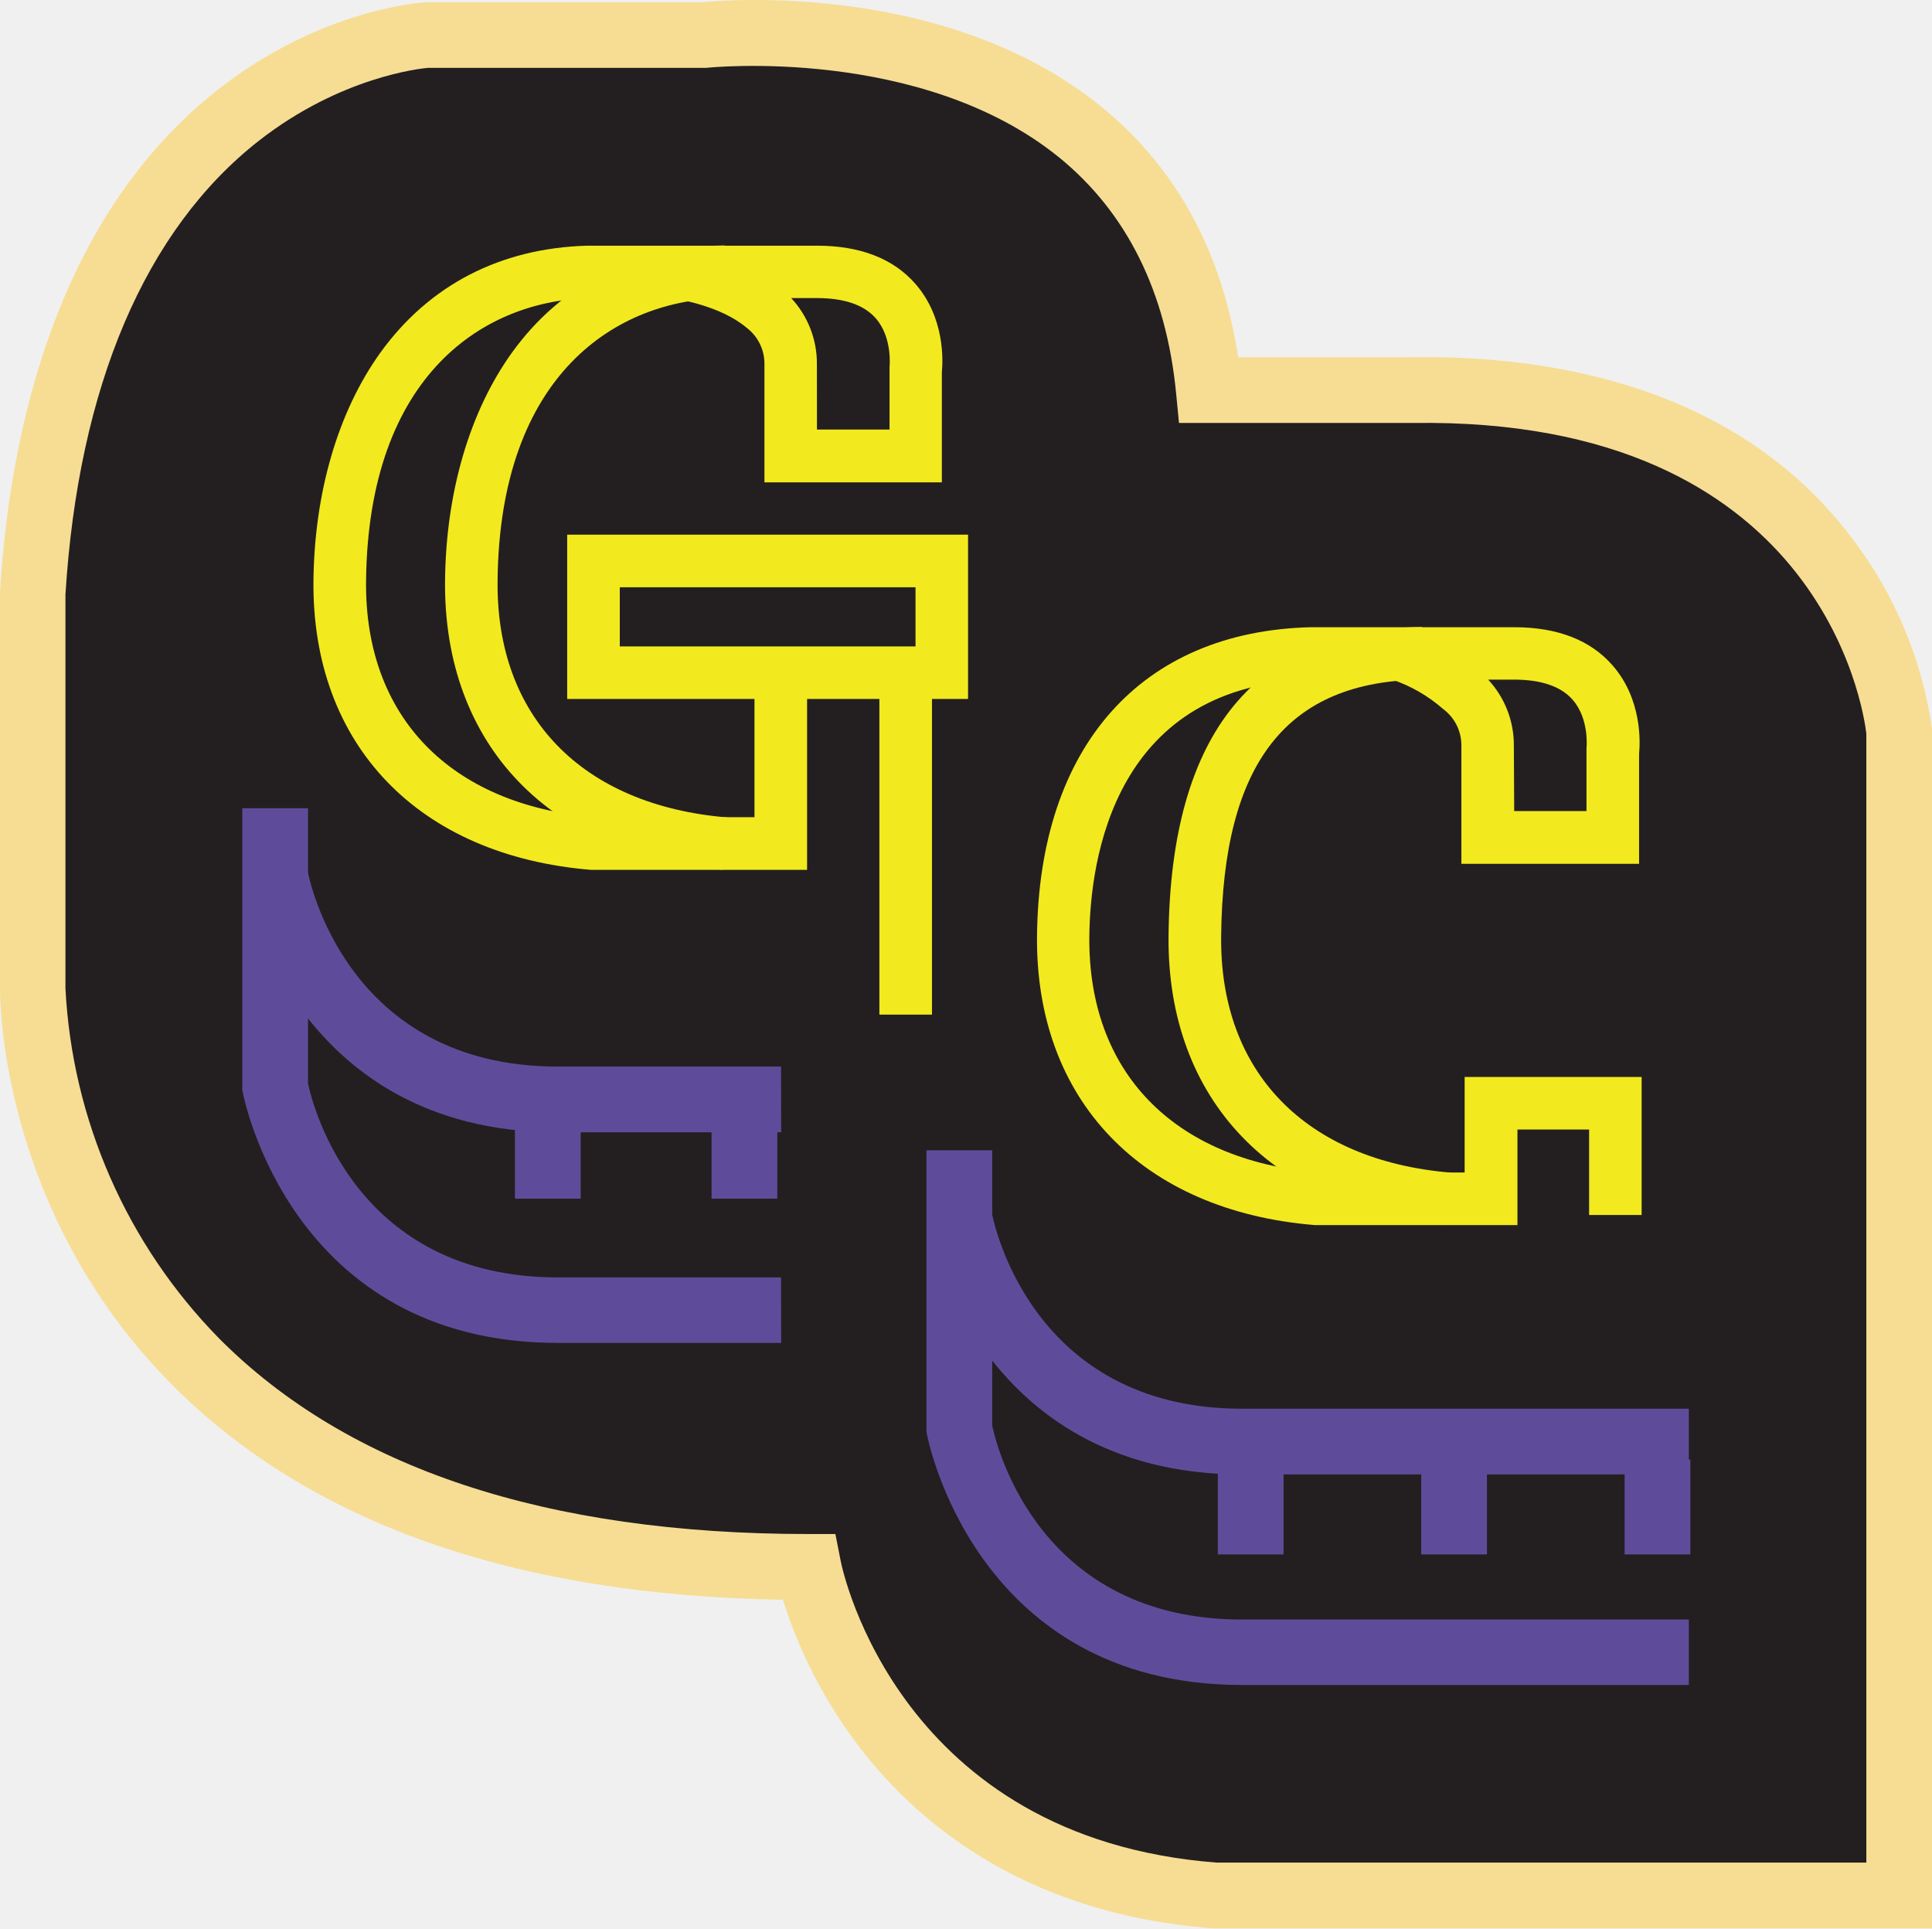
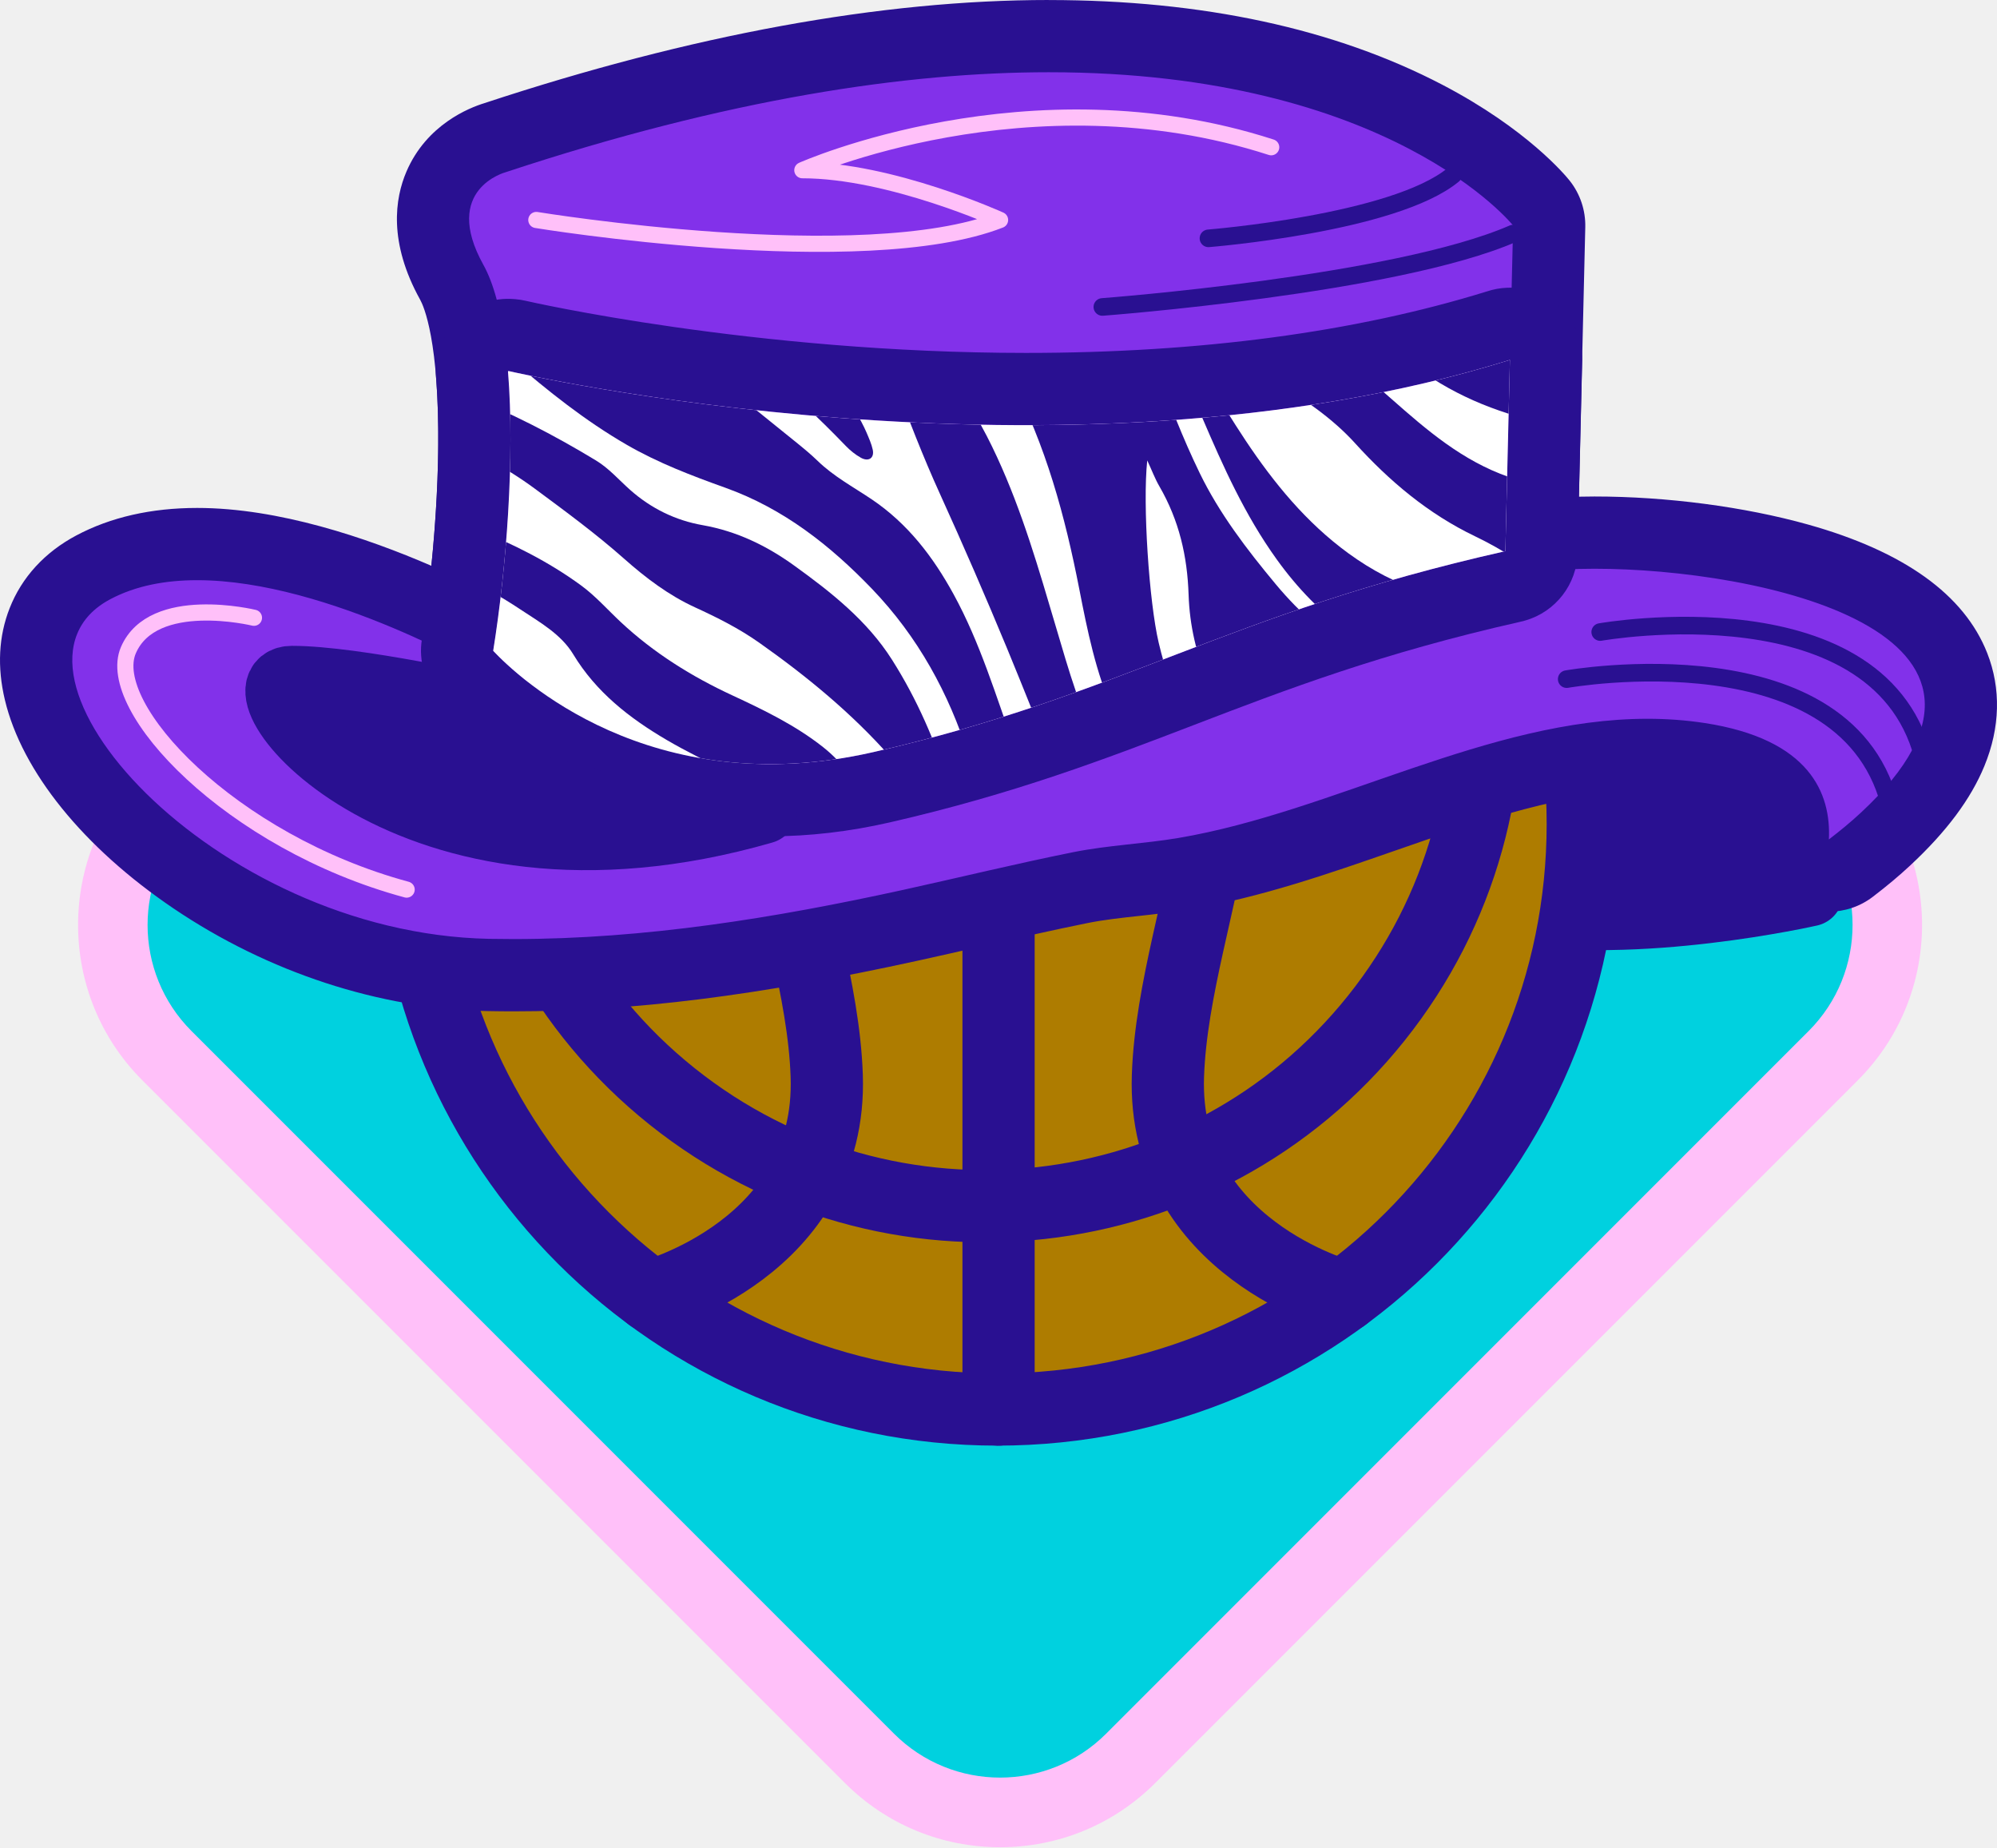
- <svg xmlns="http://www.w3.org/2000/svg" id="Layer_1" width="273.66" height="273.129" data-name="Layer 1" version="1.1">
-   <defs id="defs4">
-     <style id="style2">.cls-2{fill:#5e4c9b}.cls-3{fill:#f2ea1e}</style>
+ <svg xmlns="http://www.w3.org/2000/svg" id="Layer_1" width="528.904" height="489.14" data-name="Layer 1" version="1.1">
+   <defs id="defs89">
+     <clipPath id="clippath">
+       <path id="path86" d="m434.23 201.01 1.2-50.62c-118.9 37.04-264.97 2.99-264.97 2.99l-.39-.03c1.86 22.96-.45 52.47-3.92 74.06 6.48 6.89 41.58 40.35 100.74 26.81 65.8-15.06 93.32-36.54 167.15-53.15l.18-.05z" style="fill:none;stroke-width:0" />
+     </clipPath>
+     <style id="style84">.cls-1{fill:#ae7c00}.cls-1,.cls-2{stroke-width:19.13px}.cls-1,.cls-2,.cls-5{stroke:#291091}.cls-1,.cls-2,.cls-5,.cls-6{stroke-linecap:round;stroke-linejoin:round}.cls-2,.cls-5,.cls-6{fill:none}.cls-10{stroke-width:0;fill:#291091}.cls-5{stroke-width:4.66px}.cls-6{stroke:#ffc0f9;stroke-width:4.28px}</style>
  </defs>
-   <path id="path145" d="M269 204.559v63.92h-96.81c-49.34-3.73-57.72-46.55-57.72-46.55-110.78 0-109.85-81.92-109.85-81.92v-55.9c4.65-76.34 55.85-79.13 55.85-79.13h39.06s66.13-7.45 71.71 50.27h28.87c64.24-.93 68.89 48.41 68.89 48.41z" style="fill:#231f20" />
-   <path id="path147" d="M273.66 273.129H171.83c-27.24-2.06-42.63-15.57-50.75-26.54a68.34 68.34 0 0 1-10.19-20c-38-.61-67.17-10.89-86.65-30.59C-.11 171.379 0 141.229 0 139.959v-56.13c1.39-22.74 8-53.61 31.49-71.61C45.85 1.219 59.67.369 60.25.329h39.07c3.5-.35 34.83-2.92 56.61 14.73 10.64 8.62 17.17 20.56 19.45 35.54h24.76c19.34-.28 45.88 3.95 62.25 25.71a58 58 0 0 1 11.27 26.91v.44zm-101.3-9.31h92v-159.91c-.42-3.57-6.55-44.83-64.17-44H167l-.41-4.21c-1.39-14.36-7-25.59-16.53-33.37-19.54-15.88-49.73-12.76-50-12.72H60.64c-1.09.09-12.39 1.28-23.95 10.31-16.11 12.59-25.59 34.82-27.42 64.3v55.76A76.38 76.38 0 0 0 31 189.539c18.28 18.41 46.37 27.74 83.5 27.74h3.83l.74 3.76c.29 1.59 8.39 39.34 53.29 42.78z" style="fill:#f6dd93" />
-   <path id="path149" d="M102.38 123.199c-24.5-2-39.57-17.72-39.34-40.93.12-12.54 3.49-24 9.48-32.33 7.07-9.8 17.49-15 30.14-15.17l.07 7.45c-15.4.15-32 10.77-32.25 40.13-.19 19.22 12 31.71 32.52 33.43z" class="cls-3" style="fill:#f2ea1e" />
-   <path id="path151" d="M114.32 123.209H83.75c-24.5-2-39.58-17.72-39.35-40.93.13-12.54 3.49-24 9.48-32.33 6.91-9.58 17-14.8 29.28-15.15h32.56c6.11 0 10.8 1.82 13.93 5.39 4.23 4.83 3.91 11 3.76 12.51v15.62h-25.13v-16.79a6.39 6.39 0 0 0-2.58-5.15c-3.64-3.06-9.59-4-10.7-4.17H84.06c-15.37.15-31.92 10.77-32.21 40.13-.19 19.17 11.91 31.65 32.36 33.41h22.66v-17.21h7.45zm1.4-62.37H126v-8.87s.46-4.19-2-6.94c-1.66-1.86-4.45-2.81-8.29-2.81h-3.64a13.58 13.58 0 0 1 3.64 9.31z" class="cls-3" style="fill:#f2ea1e" />
-   <path id="path153" d="M204.87 173.509c-24.5-2-39.58-17.72-39.35-40.93.28-28.82 12.36-43.54 35.89-43.77l.07 7.45c-19.21.18-28.27 11.75-28.51 36.4-.19 19.22 12 31.71 32.51 33.43z" class="cls-3" style="fill:#f2ea1e" />
-   <path id="path155" d="M214.94 173.519h-28.71c-24.5-2-39.57-17.72-39.34-40.93.26-26.85 14.73-43.15 38.75-43.75h28.84c6.11 0 10.79 1.81 13.92 5.39 4.23 4.83 3.92 11 3.77 12.51v15.61H207v-16.78a6.39 6.39 0 0 0-2.58-5.14 21.4 21.4 0 0 0-7.21-4.17h-10.7c-28.75.27-32.1 25.54-32.21 36.4-.19 19.17 11.91 31.65 32.37 33.41h20.79v-13.53h25.07v19.55h-7.44v-12.1h-10.15zm-.46-58.64h10.24v-8.87s.46-4.19-2-6.94c-1.66-1.87-4.45-2.81-8.29-2.81h-3.64a13.58 13.58 0 0 1 3.64 9.31z" class="cls-3" style="fill:#f2ea1e" />
-   <path id="path157" d="M137.12 98.999H80.34v-23.27h56.78zm-49.33-7.44h41.89v-8.38H87.79z" class="cls-3" style="fill:#f2ea1e" />
-   <path id="rect159" d="M124.56 97.609h7.45v46.1h-7.45z" class="cls-3" style="fill:#f2ea1e" />
-   <path id="path161" d="M239.22 238.659h-63.3c-37.91 0-44.55-35.15-44.62-35.5l-.07-.4v-39.83h9.31v39c.72 3.37 6.88 27.46 35.38 27.46h63.3z" class="cls-2" style="fill:#5e4c9b" />
-   <path id="path163" d="M110.65 160.379H79c-37.91 0-44.55-35.15-44.61-35.5l9.16-1.63c.21 1.13 5.46 27.82 35.45 27.82h31.63z" class="cls-2" style="fill:#5e4c9b" />
-   <path id="path165" d="M110.65 190.209H79c-37.91 0-44.55-35.14-44.61-35.5l-.07-.4v-39.83h9.31v39c.72 3.36 6.88 27.45 35.37 27.45h31.63z" class="cls-2" style="fill:#5e4c9b" />
-   <path id="path167" d="M239.22 208.839h-63.3c-37.91 0-44.55-35.14-44.62-35.49l9.17-1.64c.21 1.14 5.45 27.82 35.45 27.82h63.3z" class="cls-2" style="fill:#5e4c9b" />
-   <path id="rect169" d="M172.5 206.729h9.31v13.44h-9.31z" class="cls-2" style="fill:#5e4c9b" />
-   <path id="rect171" d="M201.31 206.729h9.31v13.44h-9.31z" class="cls-2" style="fill:#5e4c9b" />
-   <path id="rect173" d="M230.12 206.729h9.31v13.44h-9.31z" class="cls-2" style="fill:#5e4c9b" />
-   <path id="rect175" d="M72.94 155.869h9.31v13.91h-9.31z" class="cls-2" style="fill:#5e4c9b" />
-   <path id="rect177" d="M100.79 155.869h9.31v13.91h-9.31z" class="cls-2" style="fill:#5e4c9b" />
+   <g id="g166" transform="translate(-35.532 -55.08)">
+     <g id="g160">
+       <g id="g97">
+         <path id="path93" d="M300.4 535c-13.07 0-25.36-5.09-34.61-14.33L79.73 334.61c-19.08-19.08-19.08-50.13 0-69.21l10.28-10.28h420.77l10.28 10.28c19.08 19.08 19.08 50.13 0 69.21L335 520.67c-9.24 9.24-21.53 14.33-34.61 14.33Z" style="fill:#00d1df;stroke-width:0" />
+         <path id="path95" d="m506.97 264.33 7.58 7.58c15.51 15.51 15.51 40.66 0 56.18L328.49 514.15c-7.76 7.76-17.92 11.63-28.09 11.63-10.17 0-20.33-3.88-28.09-11.63L86.25 328.09c-15.51-15.51-15.51-40.66 0-56.18l7.58-7.58h413.13m7.64-18.43H86.2l-5.4 5.4-7.58 7.58c-22.68 22.68-22.68 59.57 0 82.25l186.06 186.06c10.98 10.98 25.59 17.03 41.12 17.03 15.53 0 30.14-6.05 41.12-17.03l186.06-186.06c22.68-22.68 22.68-59.57 0-82.25L520 251.3Z" style="fill:#ffc0f9;stroke-width:0" />
+       </g>
+       <path id="path99" d="M342.65 280.48s93.71-45.5 144.34-37.78c50.63 7.73 27.9 48.94 27.9 48.94s-46.49 10.57-79.44 4.34c-32.95-6.23-63.57-19.76-92.79-15.5z" style="fill:#291091;stroke:#291091;stroke-width:17.44px;stroke-linecap:round;stroke-linejoin:round" />
+       <g id="g111">
+         <circle id="circle101" cx="299.67" cy="273.25" r="155.06" class="cls-1" style="fill:#ae7c00;stroke:#291091;stroke-width:19.13px;stroke-linecap:round;stroke-linejoin:round" />
+         <ellipse id="ellipse103" cx="296.3" cy="241.82" class="cls-1" rx="132.6" ry="132.8" style="fill:#ae7c00;stroke:#291091;stroke-width:19.13px;stroke-linecap:round;stroke-linejoin:round" transform="rotate(-51.38 296.267 241.816)" />
+         <path id="path105" d="M207.97 398.3s48.09-12.72 46.52-58.36c-1.57-45.64-33.58-96.17 7.6-129.56" class="cls-2" style="fill:none;stroke:#291091;stroke-width:19.13px;stroke-linecap:round;stroke-linejoin:round" />
+         <path id="path107" d="M391.38 398.3s-48.09-12.72-46.52-58.36c1.57-45.64 33.58-96.17-7.6-129.56" class="cls-2" style="fill:none;stroke:#291091;stroke-width:19.13px;stroke-linecap:round;stroke-linejoin:round" />
+         <path id="line109" d="M300 428.32V273.25" class="cls-2" style="fill:none;stroke:#291091;stroke-width:19.13px;stroke-linecap:round;stroke-linejoin:round" />
+       </g>
+       <g id="g117">
+         <path id="path113" d="M171.52 313.31c-2.22 0-4.47-.02-6.67-.07-57.04-1.15-110.65-41.28-118.71-75.04-3.42-14.32 1.72-26.3 14.09-32.89 7.7-4.1 16.96-6.17 27.53-6.17 25.55 0 54.14 12.11 69.98 19.96 4.79-34.24 5.05-75.58-2.55-89.27-5.31-9.55-6.39-18.14-3.23-25.53 3.85-9 12.48-12.11 14.7-12.77 53.97-17.84 103.3-26.89 146.63-26.89 94.11 0 129.02 42.37 130.46 44.18a9.602 9.602 0 0 1 2.09 6.19l-1.94 81.73c4.04-.42 8.69-.63 13.95-.63 3.31 0 81.33.4 95.09 35.39 5.54 14.07-.52 29.46-18 45.74-2.73 2.54-5.66 5-9.22 7.72a9.567 9.567 0 0 1-5.81 1.97c-1.52 0-3.05-.36-4.45-1.1a9.569 9.569 0 0 1-5.11-8.94c.84-16.99-17.8-19.83-24.82-20.9-4.4-.67-9-1.01-13.68-1.01-23.07 0-45.88 7.93-70.01 16.32-17.1 5.95-34.79 12.09-52.55 15.1-4.39.74-8.77 1.22-13.01 1.69-5.1.56-9.92 1.09-14.62 2.03-9.42 1.89-19 4.08-28.27 6.2-5.45 1.25-11.08 2.53-16.65 3.75-41.78 9.16-74.24 13.24-105.24 13.24z" style="fill:#8231ea;stroke-width:0" />
+         <path id="path115" d="M313.29 74.21c90.59 0 122.99 40.58 122.99 40.58l-2.23 93.92c3.79-1.94 12.65-3.03 23.8-3.03 43.54 0 122.03 16.65 70.57 64.56-2.81 2.62-5.66 4.93-8.51 7.12.6-12.11-4.99-26.56-32.93-30.83-5.06-.77-10.1-1.12-15.12-1.12-42.13 0-83.17 24.61-124.16 31.55-9.21 1.56-18.68 1.92-27.91 3.77-15.09 3.03-30.05 6.69-45.08 9.99-33.96 7.45-68.37 13.02-103.2 13.02-2.16 0-4.31-.02-6.47-.06-73.57-1.49-135.25-71.34-100.32-89.92 6.77-3.6 14.68-5.05 23.04-5.05 34.77 0 77.28 25.12 77.28 25.12 5.94-31.95 9.66-88.57-1.49-108.64-11.15-20.06 5.94-24.52 5.94-24.52 59.07-19.54 106.39-26.46 143.79-26.46m.01-19.13c-44.32 0-94.62 9.2-149.52 27.33-3.89 1.19-15.26 5.63-20.6 18.13-3.02 7.05-4.83 18.66 3.66 33.94.86 1.55 5.15 10.79 4.75 40.31-.13 9.48-.77 19.93-1.8 30.11-17.09-7.39-40.44-15.32-62.02-15.32-12.15 0-22.93 2.45-32.03 7.29-8.34 4.43-14.44 11.09-17.64 19.25-2.92 7.42-3.34 15.6-1.26 24.31 4.52 18.94 20.78 39.04 44.6 55.16 25.1 16.98 54.65 26.65 83.23 27.22 2.26.05 4.57.07 6.86.07 31.72 0 64.81-4.15 107.29-13.46 5.61-1.23 11.27-2.52 16.74-3.77 9.21-2.1 18.73-4.28 28.02-6.15 4.27-.86 8.89-1.37 13.77-1.9 4.37-.48 8.9-.98 13.57-1.77 18.54-3.14 36.62-9.42 54.09-15.5 23.35-8.12 45.41-15.79 66.87-15.79 4.19 0 8.31.3 12.23.9 10.8 1.65 14.42 4.71 15.48 5.96.42.49 1.4 1.64 1.23 5.02a19.139 19.139 0 0 0 10.21 17.88c2.8 1.47 5.85 2.19 8.89 2.19 4.12 0 8.22-1.33 11.62-3.93 3.82-2.92 6.97-5.56 9.93-8.32 9.59-8.93 16.02-17.54 19.63-26.31 4.19-10.17 4.45-20.52.75-29.93-6.08-15.46-22.05-26.91-47.47-34.03-16.83-4.71-37.43-7.42-56.53-7.42-1.44 0-2.82.02-4.14.05l1.69-71.35c.11-4.49-1.37-8.88-4.18-12.39-1.09-1.36-11.26-13.63-33.62-25.31-28.54-14.9-63.64-22.46-104.32-22.46z" class="cls-10" style="fill:#291091;stroke-width:0" />
+       </g>
+       <path id="path119" d="m435.44 150.39-1.2 50.62-.18.05c-73.84 16.61-101.35 38.09-167.15 53.15-9.79 2.24-18.92 3.2-27.38 3.2-42.62 0-67.97-24.26-73.37-30.01 3.47-21.58 5.77-51.1 3.92-74.06l.39.03s61.27 14.28 136.77 14.28c41.05 0 86.32-4.23 128.2-17.27m-.01-19.12c-.22 0-.44 0-.66.01-1.9.06-3.72.41-5.44.98-34.86 10.8-75.94 16.28-122.1 16.28-72.2 0-131.84-13.65-132.43-13.79-.88-.21-1.79-.35-2.69-.43l-.39-.03a19.142 19.142 0 0 0-20.71 20.6c1.84 22.72-.87 51.62-3.74 69.48a19.14 19.14 0 0 0 4.95 16.14c7.95 8.45 37.74 36.03 87.31 36.03 10.34 0 20.98-1.24 31.64-3.68 33.06-7.57 57.22-16.84 80.58-25.8 24.4-9.36 49.64-19.04 86.5-27.34.32-.07.62-.15.94-.24l.29-.08c8.05-2.3 13.68-9.57 13.88-17.94l1.2-50.29c.01-.26.02-.52.02-.78 0-10.45-8.38-18.95-18.79-19.13h-.34zm.01 38.26" class="cls-10" style="fill:#291091;stroke-width:0" />
+       <path id="path121" d="M164.31 243.04s-34.95-7.87-51.45-7.87 30.09 61.57 124.74 34.28c0 0-15.53-16.8-73.29-26.41" style="fill:#291091;stroke:#291091;stroke-width:18.15px;stroke-linecap:round;stroke-linejoin:round" />
+       <path id="path123" d="m434.23 201.01 1.2-50.62c-118.9 37.04-264.97 2.99-264.97 2.99l-.39-.03c1.86 22.96-.45 52.47-3.92 74.06 6.48 6.89 41.58 40.35 100.74 26.81 65.8-15.06 93.32-36.54 167.15-53.15l.18-.05z" style="fill:#fff;stroke-width:0" />
+       <g id="g150" style="clip-path:url(#clippath)">
+         <g id="_4fl8t3" data-name="4fl8t3">
+           <g id="g147">
+             <path id="path125" d="M113.34 273.11c-1.2-10.59-5.63-20.51-9.41-30.53-3.27-8.68-7.04-17.22-10.67-25.8-.91-2.14-.9-3.99.31-5.87 1.2-1.86 2.16-3.86 3.24-5.79.9-1.62 1.7-1.41 2.59.24 2.56 4.73 5.14 9.45 7.82 14.13.82 1.43 1.91 2.75 2.96 4.06.57.7 1.35 1.29 2.33.97.89-.29.77-1.14.89-1.87 1.71-10.59-.51-20.81-5.7-30.65-1.35-2.56-1.44-4.54 0-6.81 1.78-2.8 3.22-5.81 4.86-8.69.43-.75.57-1.97 1.79-1.86 1.02.09 1.23 1.21 1.66 1.94 4.36 7.35 7.94 15.01 11.41 22.74 10.44 23.24 21.1 46.43 34.48 68.45 5.84 9.61 13.81 17.95 23.79 23.99 6.73 4.08 14.44 5.91 21.95 7.95 7.95 2.16 15.6 4.95 22.77 9.22 6.38 3.8 12.78 7.62 19.75 10.31 2.18.84 4.42 1.31 6.66 1.66 1.67.27 2.33-.69 1.14-2-5.05-5.61-9.85-11.46-15.61-16.45-5.85-5.06-13.24-6.46-20.3-8.56-11.61-3.44-23.24-6.77-34.08-12.51-7.76-4.11-13.74-9.9-18.59-16.96-10.13-14.76-17.07-30.77-23.36-47.04-.45-1.16-.64-2.4-.91-3.61-.22-1.04-.49-2.23.76-2.69 1.27-.47 2.02.65 2.67 1.47 2.52 3.18 5.14 6.31 7.42 9.64 5.68 8.3 11.59 16.45 17.89 24.36 7.62 9.57 17.73 16 28.82 21.11 8.44 3.89 17.35 6.04 26.19 8.6 10.07 2.92 18.8 8.09 24.72 17.28 5.93 9.21 13.59 16.92 23.71 22.28 7.18 3.8 13.97 8.32 20.31 13.44 1.11.9 2.54 2.56 3.8 1.81 1.44-.86.29-2.76-.11-4.18-2.23-7.9-7.83-13.88-13.52-19.78-5.73-5.94-12.22-10.87-19.75-14.51-5.37-2.6-9-6.68-11.66-11.89-2.89-5.64-8.26-9.22-13.5-12.83-9.65-6.64-20.57-10.91-30.63-16.79-10.03-5.86-18.86-12.79-24.88-22.76-3.24-5.36-8.89-8.49-14.07-11.93-9.72-6.47-20.41-11.26-30.35-17.35-11.29-6.91-19.09-16.84-25.83-27.61-.7-1.11-.6-2.16 0-3.21 1.13-2.01 2.24-4.03 3.33-6.06.88-1.65 1.73-1.69 2.88.05 2.71 4.11 5.5 8.17 8.69 11.99 7.98 9.54 17.94 16.27 29.57 20.95 9.79 3.93 19.24 8.64 27.81 14.9 3.9 2.85 7.06 6.47 10.56 9.74 8.72 8.14 18.7 14.38 29.55 19.41 8.38 3.89 16.71 7.92 24.02 13.69 5.36 4.23 9.02 9.5 11.3 15.62 2.73 7.3 7.02 13.68 12.95 19.15 1.58 1.45 3.32 2.65 5.22 3.52 10.57 4.81 17.57 12.86 23.42 22.29 7.95 12.82 15.61 25.69 19.46 40.08 1.36 5.09 2.5 10.22 4.19 15.26.96 2.86-.39 4.15-3.55 3.26-4.38-1.23-8.16-3.8-11.94-6.28-4.01-2.64-6.71-6.52-10.06-9.78-7.52-7.29-16.17-13.09-25.03-18.62-8.78-5.48-18.68-7.56-28.52-9.51-7.24-1.44-14.12-3.65-20.3-7.79-7.63-5.11-16.04-8.21-24.71-10.81-4.86-1.46-9.63-3.27-14.76-4.58 1.64 1.61 3.17 3.34 4.93 4.82 12.91 10.91 26.85 20.34 42.15 27.71 5.11 2.46 10.67 3.46 16.15 4.38 3.99.67 7.82 1.94 11.41 3.62 8.55 4 16.83 8.58 24.8 13.67 12.97 8.29 24.54 18.36 36.74 27.63 4.36 3.32 8.68 6.78 12.24 10.97-56.38-31-112.76-62.01-169.15-93.01-3.25-4.08-6.49-8.16-9.74-12.24-.44-.55-.91-1.12-1.72-.85-.75.25-.83.92-.88 1.58-.16 2.06 1.06 3.82 1.77 5.7l-15.33-8.43c-2.66-9.55-2.8-19.32-5.01-28.91-1.39-6.05-2.93-12.08-5.84-17.78-.34-.66-.66-1.63-1.64-1.39-.79.19-.45 1.09-.45 1.72-.02 6.75-.05 13.5-.06 20.25-.01 6.68 1.36 13.33 1.91 20-6.7-3.68-13.39-7.36-20.09-11.04z" class="cls-10" style="fill:#291091;stroke-width:0" />
+             <path id="path127" d="M391.02 308.97c-2.1-2.68-3.13-5.85-4.85-8.7-4.27-7.07-10.19-12.86-16.2-18.57-6.45-6.12-13.4-11.72-20.43-17.21-3.3-2.58-6.99-4.61-10.14-7.47-4.23-3.84-6.79-8.44-8.97-13.35-4.69-10.57-6.9-21.59-9.06-32.65-3.74-19.14-8.81-38.02-18.2-55.84-4.34-8.22-9.97-15.79-15.21-23.54-6.07-8.98-12.29-17.87-19.44-26.17-3.09-3.58-6.92-6.24-10.73-9.03-13.24-9.74-21.93-22.64-28.68-36.82-5.41-11.35-9.35-23.18-14.62-34.57-2.21-4.78-4.6-9.48-8.02-13.67-1.37-1.68-1.61-3.26-.42-4.92.27-.37.4-.84.68-1.2 1.43-1.84 1.71-5.85 4-5.42 3.7.7 7.68 2.59 9.93 6.15 4.17 6.6 6.97 13.74 9.91 20.81 4.58 11.01 9.3 21.98 13.67 33.05 3.9 9.88 10.93 17.44 18.88 24.66 10.32 9.37 19.11 20.02 26.51 31.6 8.64 13.5 16.62 27.35 26.47 40.18 1.26 1.65 2.66 3.21 4.02 4.79.42.49.7 1.4 1.55 1.12.77-.25.51-1.1.48-1.73-.26-5.57-1.52-11.1-2.01-16.64-.91-10.26-7.41-18.08-13.23-26.23-9.77-13.69-21.84-25.3-35.07-36.04-16.28-13.22-28.09-29.51-35.27-48.53-2.49-6.6-4.75-13.26-7.09-19.91-.34-.98-1.03-2.25-.22-2.94.95-.81 1.99.4 2.89.88 5.13 2.76 10.14 5.78 15.37 8.34 3.17 1.55 4.35 3.61 4.55 6.78.43 6.89 1.62 13.73 4.02 20.42 2.65 7.4 7.23 13.4 14.5 17.36 16.07 8.74 28.48 21.27 39.68 35.07 9.39 11.57 18.05 23.57 24.78 36.67 2.69 5.23 4.58 10.71 6.54 16.16 3.47 9.64 7.19 19.23 11.69 28.5 5.17 10.65 12.45 20.19 20.16 29.45 6.5 7.81 14.04 14.38 23.02 19.38 7.76 4.32 16.17 6.44 24.72 7.99 2.78.5 5.41 1.39 8.02 2.43-1.87 3.4-3.73 6.79-5.6 10.19-1.3-.82-2.74-1.29-4.2-1.57-6.39-1.21-12.53-3.27-18.57-5.76-.8-.33-1.61-.81-2.88-.55 6.97 5.72 14 10.98 21.12 16.12-2.31 4.2-4.62 8.41-6.93 12.61-.93-1.08-2.23-1.68-3.4-2.46-6.88-4.57-13.23-9.76-19.12-15.46-7.42-7.17-13.74-15.17-19.77-23.38-.46-.62-.89-1.43-1.84-1.28-.86.14-1.17.9-1.4 1.6-1.06 3.2-.31 6.28 1.44 9.29 6.06 10.43 14.18 19.43 22.34 28.43 4.77 5.26 10.6 9.42 15.62 14.41-1.78 3.23-3.56 6.47-5.33 9.7-3.08-3.62-6.07-7.32-9.27-10.84-7.34-8.09-14.84-16.06-22.18-24.16-11.64-12.86-18.36-27.58-18.9-43.96-.34-10.15-2.48-19.62-7.76-28.73-1.15-1.98-1.94-4.13-3.19-6.81-1.25 11.61.5 37.49 3.02 48.22 3.49 14.88 9.86 28.3 22.41 38.93 9.65 8.17 18.36 17.17 25.61 27.39 1.87 2.64 3.47 5.49 5.98 7.71-1.78 3.23-3.56 6.47-5.33 9.7z" class="cls-10" style="fill:#291091;stroke-width:0" />
+             <path id="path129" d="M365.62 355.16c-6.89-13.81-14.35-27.32-23.8-39.88-4.95-6.57-11.11-11.82-17.57-16.97-14.77-11.77-26.59-25.57-32.22-43.27-5.19-16.31-13.31-31.3-25.61-44.09-10.99-11.43-23.33-21.17-38.73-26.7-8.93-3.2-17.82-6.57-26.16-11.39-11.04-6.38-20.85-14.24-30.42-22.46-9.01-7.75-17.52-16.07-27.41-22.82-2.4-1.64-2.94-3.13-1.38-5.37 1.26-1.81 2.15-3.86 3.25-5.79 1.42-2.5 2.27-2.71 4.74-.7 4.46 3.62 9.55 6.29 14.31 9.44 4.97 3.28 10.5 5.18 16.21 6.07 14.55 2.26 26.63 9.41 37.84 18.56 8.99 7.34 18.07 14.58 27.08 21.89 2.18 1.76 4.37 3.53 6.37 5.47 4.21 4.08 9.36 6.85 14.18 10.08 9.7 6.51 16.38 15.35 21.77 25.17 7.1 12.96 11.18 26.83 16.11 40.45 1.97 5.45 4.26 10.8 6.75 16.09 2.98 6.35 7.45 11.61 13.29 15.72 9.82 6.92 17.68 15.59 24.84 24.85 8.49 10.97 22.71 33.39 29.13 45.52-2.04 3.72-10.54-3.59-12.58.13z" class="cls-10" style="fill:#291091;stroke-width:0" />
+             <path id="path131" d="M351.22 381.35c-6.66-13.14-13.21-26.33-20.03-39.41-6.05-11.6-12.2-23.17-19.78-34.04-2.96-4.25-6.52-7.79-10.97-10.81-11.04-7.47-19.65-16.66-22.11-29.79-.85-4.53-3.88-8.29-6.97-11.78-10.2-11.53-22.04-21.29-34.73-30.24-5.41-3.82-11.12-6.67-17.07-9.4-6.95-3.19-13.02-7.79-18.75-12.87-7.48-6.63-15.57-12.56-23.63-18.53-7.97-5.9-16.79-10.25-25.37-15.05-7.21-4.03-14.11-8.47-20.45-13.73-.92-.76-1.68-1.7-2.59-2.48-1.86-1.6-1.86-3.18-.7-5.02 1.33-2.1 2.47-4.32 3.62-6.53.92-1.78 1.81-1.86 3.08-.03 2.3 3.32 4.57 6.66 7.75 9.36 4.69 3.98 10.32 6.23 15.89 8.44 12.17 4.81 23.73 10.76 34.92 17.54 3.5 2.12 6.1 5.16 9.08 7.81 5.59 4.96 12.09 8.1 19.21 9.35 9.02 1.59 16.93 5.42 24.24 10.69 9.87 7.11 19.37 14.63 25.91 24.93 6.69 10.54 11.51 21.74 15.15 33.36.88 2.79 1.15 5.58.27 8.34-.83 2.6.5 4.75 2.31 6.77 4.03 4.48 8.9 8.13 13.84 11.46 11.16 7.52 20.3 16.83 28.46 27.13 10.74 13.55 19.8 28.03 27.98 42.98.51.93 1.23 1.77 1.85 2.65-3.47 6.31-6.93 12.61-10.4 18.92z" class="cls-10" style="fill:#291091;stroke-width:0" />
+             <path id="path133" d="M379.22 330.42c-3.93-6.12-7.19-12.56-11.39-18.56-6.63-9.47-15.19-16.92-24.84-23.49-11.47-7.82-21.96-16.71-27.52-29.45-4.62-10.59-8.73-21.34-13.16-32a1306.88 1306.88 0 0 0-17.87-41.14c-4.48-9.83-8.3-19.86-12.18-29.87-4.69-12.1-9.35-24.32-17.04-35.16-7.46-10.54-15.73-20.71-26.35-28.64-5.3-3.95-10.54-7.72-13.68-13.47-1.92-3.51-3.37-7.23-5.19-10.78-5.14-10.04-11.46-19.42-18.88-28.15-1.55-1.83-1.71-3.22-.62-5.07 2.16-3.65 4.11-7.43 6.18-11.13.43-.78.64-2.02 1.71-2 1.29.03 1.54 1.43 2.02 2.32 5.22 9.64 9.64 19.58 14.07 29.52 2.83 6.35 4.8 12.85 6.2 19.5.95 4.5 3.71 7.86 7.75 10.35 13.36 8.22 24.72 18.41 33.65 31.02 1.95 2.76 3.41 5.76 4.59 8.82 4.52 11.72 11.43 22.23 19.83 31.86 5.66 6.48 9.62 13.68 13.1 21.21 6.72 14.55 11.06 29.68 15.54 44.8 3.47 11.7 6.74 23.48 12.71 34.49 3.7 6.82 8.7 12.3 15.84 16.48 18.59 10.89 33.38 25.43 43.52 44-2.67 4.85-5.33 9.7-8 14.55z" class="cls-10" style="fill:#291091;stroke-width:0" />
+             <path id="path135" d="M445.63 209.65c-5.91-5.03-12.43-9.2-19.43-12.56-12.48-5.99-22.68-14.62-31.81-24.68-5.93-6.54-13.3-11.51-20.83-16.15-7.01-4.32-14.67-7.54-21.4-12.35-9.72-6.95-17.69-15.56-25.17-24.6-5.33-6.43-9.46-13.54-13.86-20.53-8.38-13.35-20.02-23.97-33.06-33.26-3.91-2.78-8.19-5.12-11.53-8.62-3.88-4.07-5.94-9.03-7.94-13.96-1.56-3.86-2.7-7.84-4.02-11.77-.24-.71-.73-1.56.03-2.09.75-.52 1.5.2 2.16.56 5.47 2.98 10.92 6.02 16.4 8.99 1.44.78 2.31 1.83 2.63 3.35 2.46 11.73 9.67 20.71 18.97 28.71 11.91 10.25 21.8 22.11 30.03 35.2 5.44 8.65 12.98 15.44 21.61 21.19 9.39 6.26 19.34 11.39 29.72 15.85 9.79 4.21 18.02 10.79 25.94 17.79 9.36 8.27 18.78 16.38 31.06 20.66 7.16 2.49 14 6.08 20.08 10.81l-9.6 17.46z" class="cls-10" style="fill:#291091;stroke-width:0" />
+             <path id="path137" d="M460.03 183.46c-5.95-6.08-12.91-11.04-19.61-16.27-1.57-1.22-3.46-1.97-5.4-2.58-12.74-4.05-24.03-10.56-33.39-20.11-6.67-6.8-14.36-12.38-22.11-17.94-11.61-8.34-24.24-14.98-36.62-22.06-6.23-3.57-10.66-9.01-14.99-14.45-9.45-11.86-19.59-23.19-30.1-34.23-1.97-2.07-4-4.13-5.25-6.75 1.1-.61 1.83.17 2.54.56 4.69 2.53 9.36 5.09 14.01 7.69 4.04 2.27 5.97 6.33 8.75 9.64 8.78 10.44 17.88 20.5 29.44 28.31 3.97 2.68 8.34 4.39 12.61 6.39 10.09 4.71 20.55 8.59 30.27 14.15 4.66 2.66 9.14 5.46 12.89 9.27 7.2 7.32 16.32 10.98 26.02 12.88 10.55 2.06 19.44 7.03 27.73 13.61 4.97 3.95 9.22 8.53 13.63 12.99-3.47 6.31-6.93 12.61-10.4 18.92z" class="cls-10" style="fill:#291091;stroke-width:0" />
+             <path id="path139" d="M430.43 237.29c-3.77-2.08-7.93-2.88-11.99-3.73-19.26-4.03-33.6-14.84-44.77-30.36-8.44-11.73-14.18-24.58-19.73-37.53-1.15-2.67-2.48-5.31-3.07-8.13-.26-1.25-.86-2.8.77-3.48 1.72-.72 2.86.51 3.67 1.77 3.42 5.29 6.64 10.68 10.14 15.93 7.49 11.22 16.03 21.69 27.2 29.83 6.14 4.48 12.92 8.09 20.34 10.3 6.71 1.99 13.36 4.23 20.03 6.37 2.21.71 4.26 1.76 6.2 3.04-2.93 5.34-5.87 10.67-8.8 16.01z" class="cls-10" style="fill:#291091;stroke-width:0" />
+             <path id="path141" d="M83.68 254.45c-.78-4.61-2.12-9.12-3.95-13.52-.81-1.95-.74-3.59.27-5.34 2.58-4.47 4.99-9.04 7.51-13.54.38-.68.53-1.77 1.61-1.68.9.07 1.11 1.05 1.45 1.72 7.14 13.84 12.82 28.11 16.63 42.92.21.82.18 1.68.26 2.53l-23.79-13.08z" class="cls-10" style="fill:#291091;stroke-width:0" />
+             <path id="path143" d="M474.17 157.75c-8.15-7.53-16.71-14.58-25.87-20.94-4.13-2.87-8.91-4.11-13.59-5.54-17.77-5.43-33.39-14.4-46.76-27.32-3.13-3.02-6.76-5.58-10.58-8.69 1.16.51 1.93.78 2.63 1.16 32.32 17.72 64.63 35.45 96.94 53.19.43.24.82.58 1.22.87-1.33 2.43-2.67 4.85-4 7.28z" class="cls-10" style="fill:#291091;stroke-width:0" />
+             <path id="path145" d="M190.88 116.66c-8.48-6.99-14.16-16.26-22.07-23.72-1.56-1.48-3.33-2.56-5.16-3.6-1.77-1.01-2.09-2.13-1.16-3.75 1.98-3.44 3.88-6.92 5.74-10.42.94-1.77 2.01-1.88 3.67-.5 5.33 4.44 9.97 9.49 14.24 14.84 6.6 8.27 12.83 16.83 20.7 24.14 4.73 4.39 10.1 7.85 15.9 10.72 4.71 2.33 9.07 5.17 12.99 8.65.61.55 1.38 1.52 2.27.88.7-.5.09-1.41-.18-2.1-5.12-12.91-13.28-23.45-25.82-31.13-11.35-6.94-20.69-16.09-27.84-27.06-2.11-3.24-4.29-6.38-7.14-9.06-1.38-1.3-1.63-2.49-.74-4.03 2.25-3.92 4.34-7.92 6.56-11.86 1.2-2.12 1.94-2.12 3.48.08 2.61 3.72 5.03 7.58 6.69 11.72 4.64 11.65 12.81 20.71 22.87 28.6 6.3 4.93 12.83 9.63 18.52 15.26 6.59 6.52 10.65 14.42 14.3 22.5 4.73 10.47 8.37 21.24 11.37 32.18 1.02 3.72 3.42 6.99 4.94 10.56.64 1.51 1.34 3.05 1.67 4.61.46 2.21-1.1 3.26-3.16 2.11-1.46-.82-2.84-1.93-3.99-3.13-7.47-7.76-15.32-15.14-23.91-21.75-2.76-2.13-5.93-3.76-8.87-5.66-7.51-4.86-14.49-10.39-21.44-15.97-1.29-1.04-2.65-1.76-4.24-2.15-6.1-1.51-12.2-3.01-18.28-4.6-8.54-2.23-15.72-6.92-22.39-12.52-1.84-1.54-3.68-3.08-5.57-4.57-1.65-1.29-2.25-2.61-1.1-4.4 1.14-1.78 2.11-3.68 3.09-5.56.89-1.7 1.93-1.62 3.45-.35 2.71 2.24 5.16 4.69 7.52 7.26 5.27 5.73 11.65 10.01 18.68 13.41.54.26 1.11.5 1.68.62.76.17 1.54.22 2.31.32l.4-.55z" class="cls-10" style="fill:#291091;stroke-width:0" />
+           </g>
+         </g>
+       </g>
+       <path id="path152" d="M450.47 234.91s75.55-13.42 85.97 34.97" class="cls-5" style="fill:none;stroke:#291091;stroke-width:4.66px;stroke-linecap:round;stroke-linejoin:round" />
+       <path id="path154" d="M459.35 222.44s75.55-13.42 85.97 34.97" class="cls-5" style="fill:none;stroke:#291091;stroke-width:4.66px;stroke-linecap:round;stroke-linejoin:round" />
+       <path id="path156" d="M177.58 113.33s86.49 14.19 122.82 0c0 0-29.05-13.18-52.37-13.18 0 0 60.11-26.81 124.18-6.08" class="cls-6" style="fill:none;stroke:#ffc0f9;stroke-width:4.28px;stroke-linecap:round;stroke-linejoin:round" />
+       <path id="path158" d="M102.79 218.66s-26.73-6.51-33.25 8.57c-6.51 15.08 27.02 50.79 73.69 63.41" class="cls-6" style="fill:none;stroke:#ffc0f9;stroke-width:4.28px;stroke-linecap:round;stroke-linejoin:round" />
+     </g>
+     <path id="path162" d="M327.49 136.36s77.56-5.82 108.79-19.43" class="cls-5" style="fill:none;stroke:#291091;stroke-width:4.66px;stroke-linecap:round;stroke-linejoin:round" />
+     <path id="path164" d="M355.59 118.19s49.19-3.92 64.82-16.81" class="cls-5" style="fill:none;stroke:#291091;stroke-width:4.66px;stroke-linecap:round;stroke-linejoin:round" />
+   </g>
</svg>
